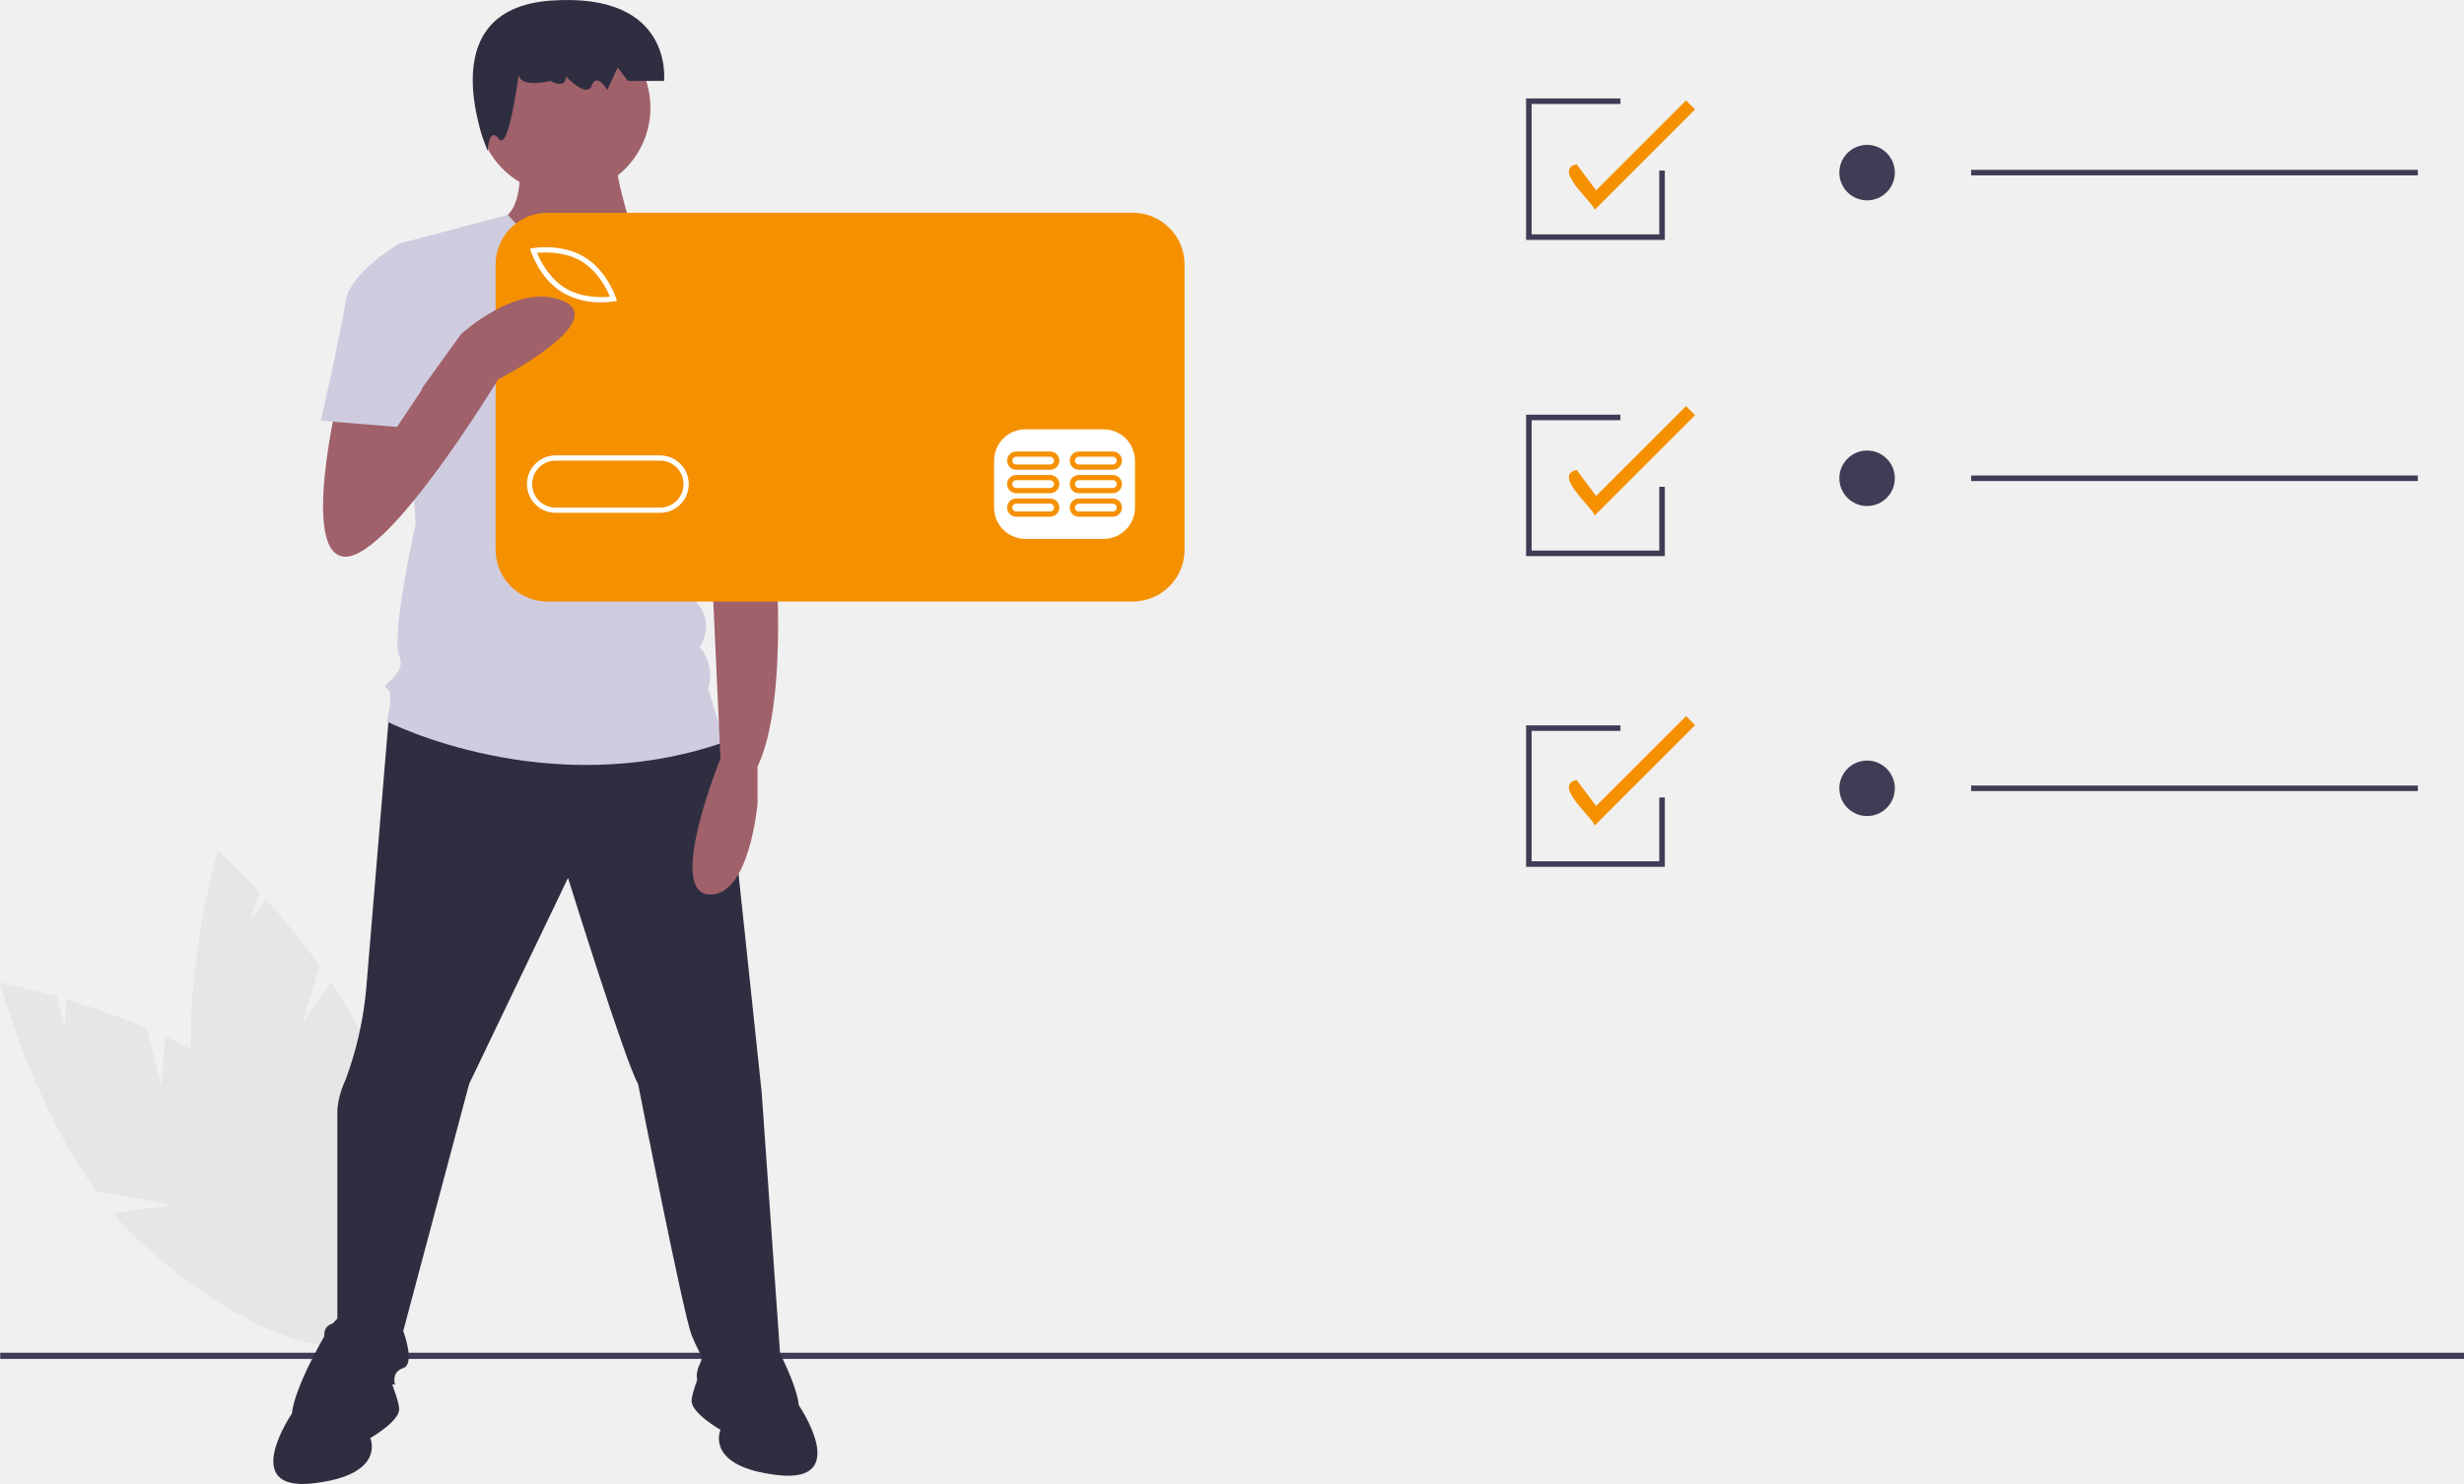
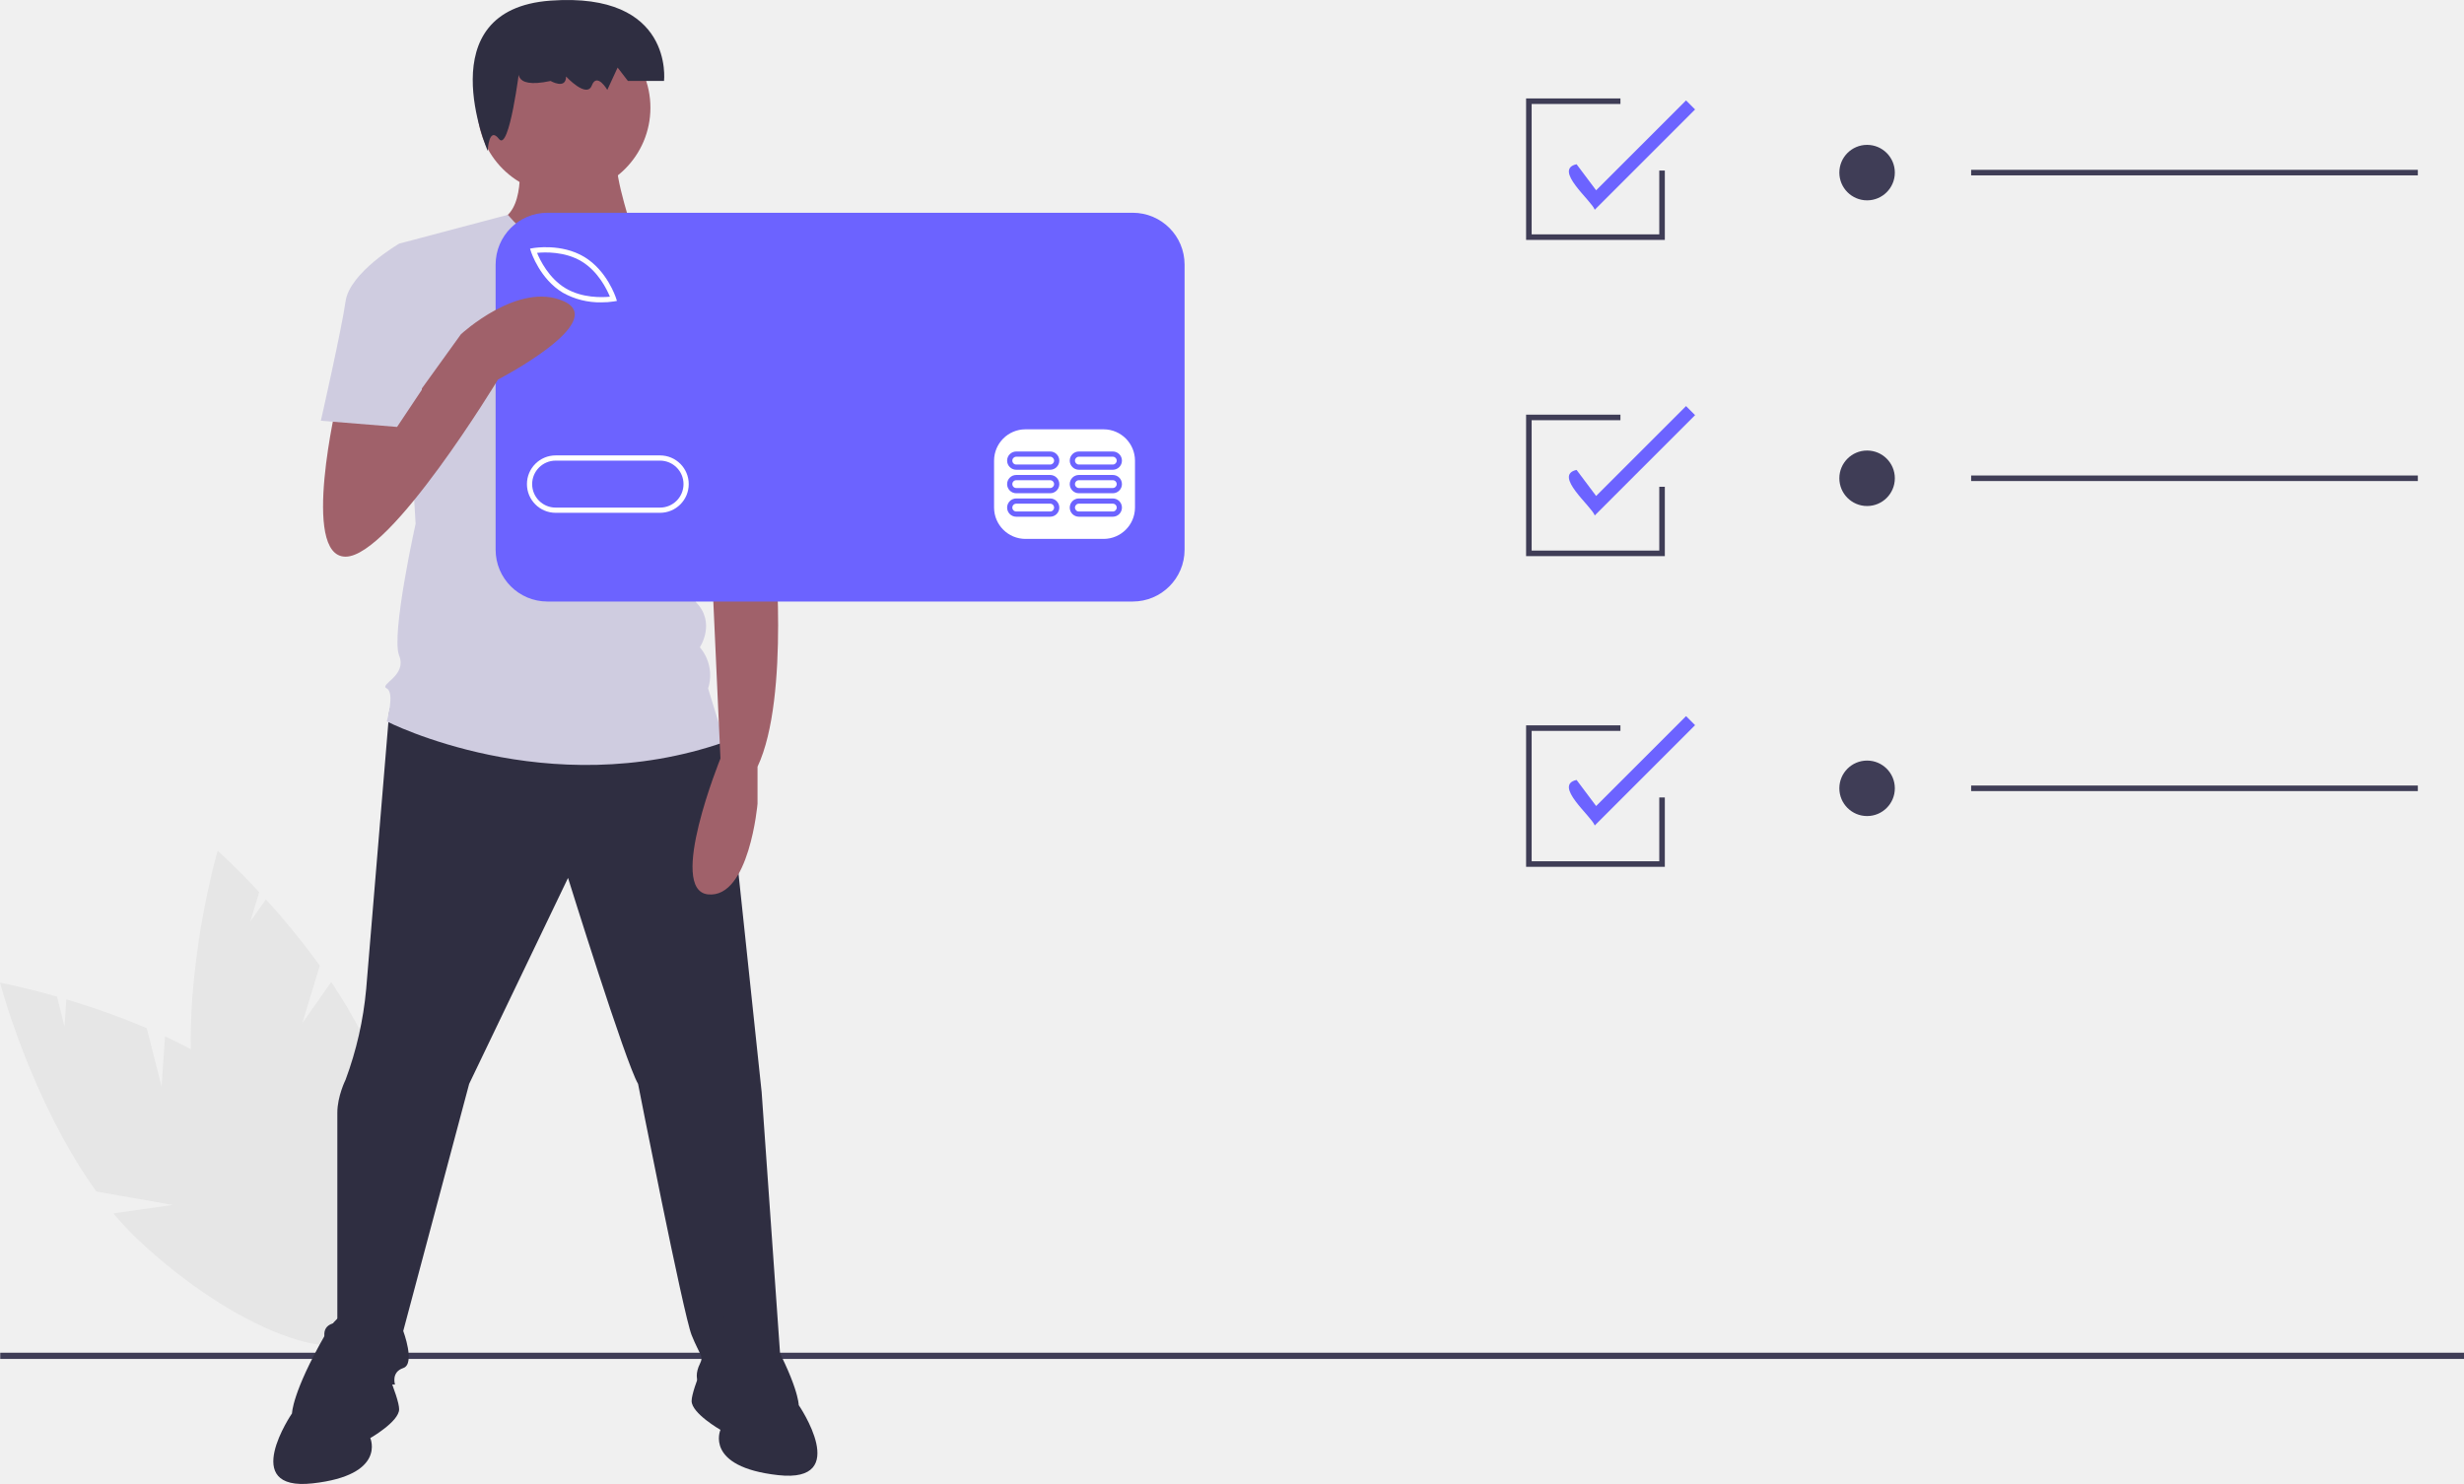
<svg xmlns="http://www.w3.org/2000/svg" id="a139742c-031f-4297-9910-0b661ecf4262" data-name="Layer 1" width="888.08" height="534.97" viewBox="0 0 888.08 534.97">
  <path d="M214.195,574.215l-5.333-21.034A273.135,273.135,0,0,0,179.884,542.785l-.673,9.775L176.48,541.791c-12.212-3.487-20.52-5.023-20.52-5.023s11.222,42.674,34.759,75.298l27.426,4.818-21.307,3.072a110.502,110.502,0,0,0,9.531,10.1c34.24,31.782,72.377,46.364,85.181,32.569s-4.573-50.742-38.813-82.524c-10.615-9.853-23.949-17.76-37.297-23.982Z" transform="translate(-155.9601 -182.5151)" fill="#e6e6e6" />
  <path d="M264.916,551.373l6.307-20.763a273.133,273.133,0,0,0-19.433-23.878l-5.629,8.02,3.229-10.631C240.739,494.823,234.421,489.214,234.421,489.214s-12.452,42.331-9.166,82.426l20.988,18.301-19.827-8.384a110.504,110.504,0,0,0,2.938,13.573c12.883,44.906,37.992,77.101,56.084,71.911s22.314-45.801,9.431-90.706c-3.994-13.921-11.322-27.582-19.531-39.809Z" transform="translate(-155.9601 -182.5151)" fill="#e6e6e6" />
  <rect x="0.08" y="487.65" width="888" height="2.241" fill="#3f3d56" />
  <path d="M296.338,438.128s-6.915,83.148-8.4,100.966a126.71,126.71,0,0,1-7.424,32.665s-2.97,5.939-2.97,11.878v75.723s-5.939,0-4.454,5.939,2.97,16.332,2.97,16.332h22.272s-1.485-4.454,2.97-5.939,0-13.363,0-13.363l23.756-89.086,35.634-74.238s20.787,66.815,25.241,74.238c0,0,16.332,83.147,19.302,90.571s4.454,7.424,2.97,10.393-1.485,5.939,0,7.424,29.695,0,29.695,0l-7.424-105.419L417.113,450.008l-68.299-20.787Z" transform="translate(-155.9601 -182.5151)" fill="#2f2e41" />
  <path d="M292.392,669.753s-7.424-26.726-19.302-5.939-11.878,28.211-11.878,28.211-19.302,28.211,7.424,25.241,20.787-16.332,20.787-16.332,10.393-5.939,10.393-10.393S292.392,669.753,292.392,669.753Z" transform="translate(-155.9601 -182.5151)" fill="#2f2e41" />
  <path d="M412.659,666.784s7.424-26.726,19.302-5.939,11.878,28.211,11.878,28.211,19.302,28.211-7.424,25.241-20.787-16.332-20.787-16.332-10.393-5.939-10.393-10.393S412.659,666.784,412.659,666.784Z" transform="translate(-155.9601 -182.5151)" fill="#2f2e41" />
  <path d="M342.874,237.686s2.97,19.302-5.939,23.756,19.302,20.787,26.726,20.787S384.448,267.381,384.448,267.381s-7.424-22.272-5.939-26.726Z" transform="translate(-155.9601 -182.5151)" fill="#a0616a" />
  <circle cx="203.247" cy="38.838" r="31.18" fill="#a0616a" />
  <path d="M420.082,285.198l-37.118-22.489s-21.119,23.973-43.967-2.752l-39.181,10.393,5.939,100.964s-8.909,40.089-5.939,47.513-7.424,10.393-4.454,11.878,0,11.878,0,11.878,57.906,29.695,121.751,7.424l-5.939-19.302a15.58,15.58,0,0,0-2.97-14.848s5.939-8.909-1.485-16.332c0,0,2.97-13.363-4.454-19.302l-1.485-20.787,4.454-10.393Z" transform="translate(-155.9601 -182.5151)" fill="#cfcce0" />
  <path d="M343.25,206.875s-3.717,8.045,11.152,4.827c0,0,5.576,3.218,5.576-1.609,0,0,7.435,8.045,9.293,3.218s5.576,1.609,5.576,1.609l3.717-8.045,3.717,4.827H395.292s3.717-32.179-40.89-28.961-22.663,54.202-22.663,54.202.359-9.152,4.077-4.325S343.25,206.875,343.25,206.875Z" transform="translate(-155.9601 -182.5151)" fill="#2f2e41" />
  <path d="M433.445,344.589l1.485,31.18s5.939,57.906-5.939,83.147v13.363s-2.97,34.15-17.817,32.665,4.454-48.997,4.454-48.997l-2.97-65.33L409.689,353.498Z" transform="translate(-155.9601 -182.5151)" fill="#a0616a" />
  <path d="M403.75,286.683l14.811-2.406a72.313,72.313,0,0,1,20.823,38.041c4.454,23.756,5.939,28.211,5.939,28.211L409.689,359.437l-19.302-37.119Z" transform="translate(-155.9601 -182.5151)" fill="#cfcce0" />
  <rect x="184.017" y="87.223" width="234.311" height="116.395" fill="#fff" />
-   <path d="M365.562,276.738c-6.02-3.62-13.278-3.344-16.037-3.067,1.051,2.565,4.204,9.109,10.223,12.731,6.034,3.629,13.283,3.344,16.038,3.07C374.736,286.907,371.583,280.361,365.562,276.738Z" transform="translate(-155.9601 -182.5151)" fill="#f59000" />
-   <path d="M393.849,348.571H356.226a8.465,8.465,0,1,0,0,16.931h37.624a8.465,8.465,0,1,0,0-16.931Z" transform="translate(-155.9601 -182.5151)" fill="#f59000" />
-   <path d="M564.221,259.215H353.278A18.686,18.686,0,0,0,334.592,277.901V380.677a18.686,18.686,0,0,0,18.686,18.686H564.221a18.686,18.686,0,0,0,18.686-18.686V277.901A18.686,18.686,0,0,0,564.221,259.215ZM348.059,271.961c.417-.075,10.294-1.756,18.473,3.165,8.179,4.921,11.321,14.436,11.451,14.838l.331,1.026-1.061.188a28.175,28.175,0,0,1-4.578.336,27.256,27.256,0,0,1-13.896-3.502c-8.179-4.92-11.321-14.435-11.45-14.837l-.331-1.026Zm45.79,95.421H356.226a10.346,10.346,0,0,1,0-20.693h37.624a10.346,10.346,0,1,1,0,20.693Zm171.187-1.881a11.32,11.32,0,0,1-11.287,11.287H525.531a11.32,11.32,0,0,1-11.287-11.287V348.571a11.32,11.32,0,0,1,11.287-11.287h28.218a11.32,11.32,0,0,1,11.287,11.287Z" transform="translate(-155.9601 -182.5151)" fill="#f59000" />
-   <path d="M534.467,362.209H522.239a3.292,3.292,0,0,0,0,6.584H534.467a3.292,3.292,0,0,0,0-6.584Zm0,4.703H522.239a1.411,1.411,0,1,1,0-2.822H534.467a1.411,1.411,0,0,1,0,2.822Z" transform="translate(-155.9601 -182.5151)" fill="#f59000" />
-   <path d="M557.041,362.209H544.813a3.292,3.292,0,0,0,0,6.584h12.228a3.292,3.292,0,0,0,0-6.584Zm0,4.703H544.813a1.411,1.411,0,1,1,0-2.822h12.228a1.411,1.411,0,0,1,0,2.822Z" transform="translate(-155.9601 -182.5151)" fill="#f59000" />
-   <path d="M534.467,353.744H522.239a3.292,3.292,0,0,0,0,6.584H534.467a3.292,3.292,0,0,0,0-6.584Zm0,4.703H522.239a1.411,1.411,0,1,1,0-2.822H534.467a1.411,1.411,0,1,1,0,2.822Z" transform="translate(-155.9601 -182.5151)" fill="#f59000" />
-   <path d="M557.041,353.744H544.813a3.292,3.292,0,0,0,0,6.584h12.228a3.292,3.292,0,0,0,0-6.584Zm0,4.703H544.813a1.411,1.411,0,1,1,0-2.822h12.228a1.411,1.411,0,1,1,0,2.822Z" transform="translate(-155.9601 -182.5151)" fill="#f59000" />
-   <path d="M534.467,345.279H522.239a3.292,3.292,0,0,0,0,6.584H534.467a3.292,3.292,0,0,0,0-6.584Zm0,4.703H522.239a1.411,1.411,0,1,1,0-2.822H534.467a1.411,1.411,0,0,1,0,2.822Z" transform="translate(-155.9601 -182.5151)" fill="#f59000" />
-   <path d="M557.041,345.279H544.813a3.292,3.292,0,0,0,0,6.584h12.228a3.292,3.292,0,0,0,0-6.584Zm0,4.703H544.813a1.411,1.411,0,1,1,0-2.822h12.228a1.411,1.411,0,0,1,0,2.822Z" transform="translate(-155.9601 -182.5151)" fill="#f59000" />
+   <path d="M365.562,276.738c-6.02-3.62-13.278-3.344-16.037-3.067,1.051,2.565,4.204,9.109,10.223,12.731,6.034,3.629,13.283,3.344,16.038,3.07C374.736,286.907,371.583,280.361,365.562,276.738Z" transform="translate(-155.9601 -182.5151)" fill="#6c63ff" />
+   <path d="M393.849,348.571H356.226a8.465,8.465,0,1,0,0,16.931h37.624a8.465,8.465,0,1,0,0-16.931Z" transform="translate(-155.9601 -182.5151)" fill="#6c63ff" />
+   <path d="M564.221,259.215H353.278A18.686,18.686,0,0,0,334.592,277.901V380.677a18.686,18.686,0,0,0,18.686,18.686H564.221a18.686,18.686,0,0,0,18.686-18.686V277.901A18.686,18.686,0,0,0,564.221,259.215ZM348.059,271.961c.417-.075,10.294-1.756,18.473,3.165,8.179,4.921,11.321,14.436,11.451,14.838l.331,1.026-1.061.188a28.175,28.175,0,0,1-4.578.336,27.256,27.256,0,0,1-13.896-3.502c-8.179-4.92-11.321-14.435-11.45-14.837l-.331-1.026Zm45.79,95.421H356.226a10.346,10.346,0,0,1,0-20.693h37.624a10.346,10.346,0,1,1,0,20.693Zm171.187-1.881a11.32,11.32,0,0,1-11.287,11.287H525.531a11.32,11.32,0,0,1-11.287-11.287V348.571a11.32,11.32,0,0,1,11.287-11.287h28.218a11.32,11.32,0,0,1,11.287,11.287Z" transform="translate(-155.9601 -182.5151)" fill="#6c63ff" />
+   <path d="M534.467,362.209H522.239a3.292,3.292,0,0,0,0,6.584H534.467a3.292,3.292,0,0,0,0-6.584Zm0,4.703H522.239a1.411,1.411,0,1,1,0-2.822H534.467a1.411,1.411,0,0,1,0,2.822Z" transform="translate(-155.9601 -182.5151)" fill="#6c63ff" />
+   <path d="M557.041,362.209H544.813a3.292,3.292,0,0,0,0,6.584h12.228a3.292,3.292,0,0,0,0-6.584Zm0,4.703H544.813a1.411,1.411,0,1,1,0-2.822h12.228a1.411,1.411,0,0,1,0,2.822Z" transform="translate(-155.9601 -182.5151)" fill="#6c63ff" />
+   <path d="M534.467,353.744H522.239a3.292,3.292,0,0,0,0,6.584H534.467a3.292,3.292,0,0,0,0-6.584Zm0,4.703H522.239a1.411,1.411,0,1,1,0-2.822H534.467a1.411,1.411,0,1,1,0,2.822Z" transform="translate(-155.9601 -182.5151)" fill="#6c63ff" />
+   <path d="M557.041,353.744H544.813a3.292,3.292,0,0,0,0,6.584h12.228a3.292,3.292,0,0,0,0-6.584Zm0,4.703H544.813a1.411,1.411,0,1,1,0-2.822h12.228a1.411,1.411,0,1,1,0,2.822Z" transform="translate(-155.9601 -182.5151)" fill="#6c63ff" />
+   <path d="M534.467,345.279H522.239a3.292,3.292,0,0,0,0,6.584H534.467a3.292,3.292,0,0,0,0-6.584Zm0,4.703H522.239a1.411,1.411,0,1,1,0-2.822H534.467a1.411,1.411,0,0,1,0,2.822Z" transform="translate(-155.9601 -182.5151)" fill="#6c63ff" />
+   <path d="M557.041,345.279H544.813a3.292,3.292,0,0,0,0,6.584h12.228a3.292,3.292,0,0,0,0-6.584Zm0,4.703H544.813a1.411,1.411,0,1,1,0-2.822h12.228a1.411,1.411,0,0,1,0,2.822Z" transform="translate(-155.9601 -182.5151)" fill="#6c63ff" />
  <path d="M277.545,326.772s-13.363,56.421,2.97,56.421,54.936-63.845,54.936-63.845,40.089-20.787,23.756-28.211-37.119,11.878-37.119,11.878l-23.985,33.3-1.256-16.967Z" transform="translate(-155.9601 -182.5151)" fill="#a0616a" />
  <path d="M308.725,279.259l-8.909-8.909s-17.817,10.393-19.302,20.787-8.909,43.058-8.909,43.058l27.468,2.227,8.909-13.363Z" transform="translate(-155.9601 -182.5151)" fill="#cfcce0" />
-   <path d="M730.743,258.138c-1.119-3.303-15.145-14.53-6.55-16.417l7.049,9.399,32.407-32.406,3.259,3.259Z" transform="translate(-155.9601 -182.5151)" fill="#f59000" />
-   <path d="M730.743,368.332c-1.119-3.303-15.145-14.53-6.55-16.417l7.049,9.399,32.407-32.406,3.259,3.259Z" transform="translate(-155.9601 -182.5151)" fill="#f59000" />
-   <path d="M730.743,480.1c-1.119-3.303-15.145-14.53-6.55-16.417l7.049,9.399,32.407-32.406,3.259,3.259Z" transform="translate(-155.9601 -182.5151)" fill="#f59000" />
+   <path d="M730.743,258.138c-1.119-3.303-15.145-14.53-6.55-16.417l7.049,9.399,32.407-32.406,3.259,3.259Z" transform="translate(-155.9601 -182.5151)" fill="#6c63ff" />
+   <path d="M730.743,368.332c-1.119-3.303-15.145-14.53-6.55-16.417l7.049,9.399,32.407-32.406,3.259,3.259Z" transform="translate(-155.9601 -182.5151)" fill="#6c63ff" />
+   <path d="M730.743,480.1c-1.119-3.303-15.145-14.53-6.55-16.417l7.049,9.399,32.407-32.406,3.259,3.259Z" transform="translate(-155.9601 -182.5151)" fill="#6c63ff" />
  <circle cx="672.941" cy="62.223" r="10" fill="#3f3d56" />
  <rect x="710.441" y="61.223" width="161" height="2" fill="#3f3d56" />
  <circle cx="672.941" cy="172.417" r="10" fill="#3f3d56" />
  <rect x="710.441" y="171.417" width="161" height="2" fill="#3f3d56" />
  <circle cx="672.941" cy="284.185" r="10" fill="#3f3d56" />
  <rect x="710.441" y="283.185" width="161" height="2" fill="#3f3d56" />
  <polygon points="600.04 312.485 550.04 312.485 550.04 261.485 584.04 261.485 584.04 263.485 552.04 263.485 552.04 310.485 598.04 310.485 598.04 287.485 600.04 287.485 600.04 312.485" fill="#3f3d56" />
  <polygon points="600.04 200.485 550.04 200.485 550.04 149.485 584.04 149.485 584.04 151.485 552.04 151.485 552.04 198.485 598.04 198.485 598.04 175.485 600.04 175.485 600.04 200.485" fill="#3f3d56" />
  <polygon points="600.04 86.485 550.04 86.485 550.04 35.485 584.04 35.485 584.04 37.485 552.04 37.485 552.04 84.485 598.04 84.485 598.04 61.485 600.04 61.485 600.04 86.485" fill="#3f3d56" />
</svg>
